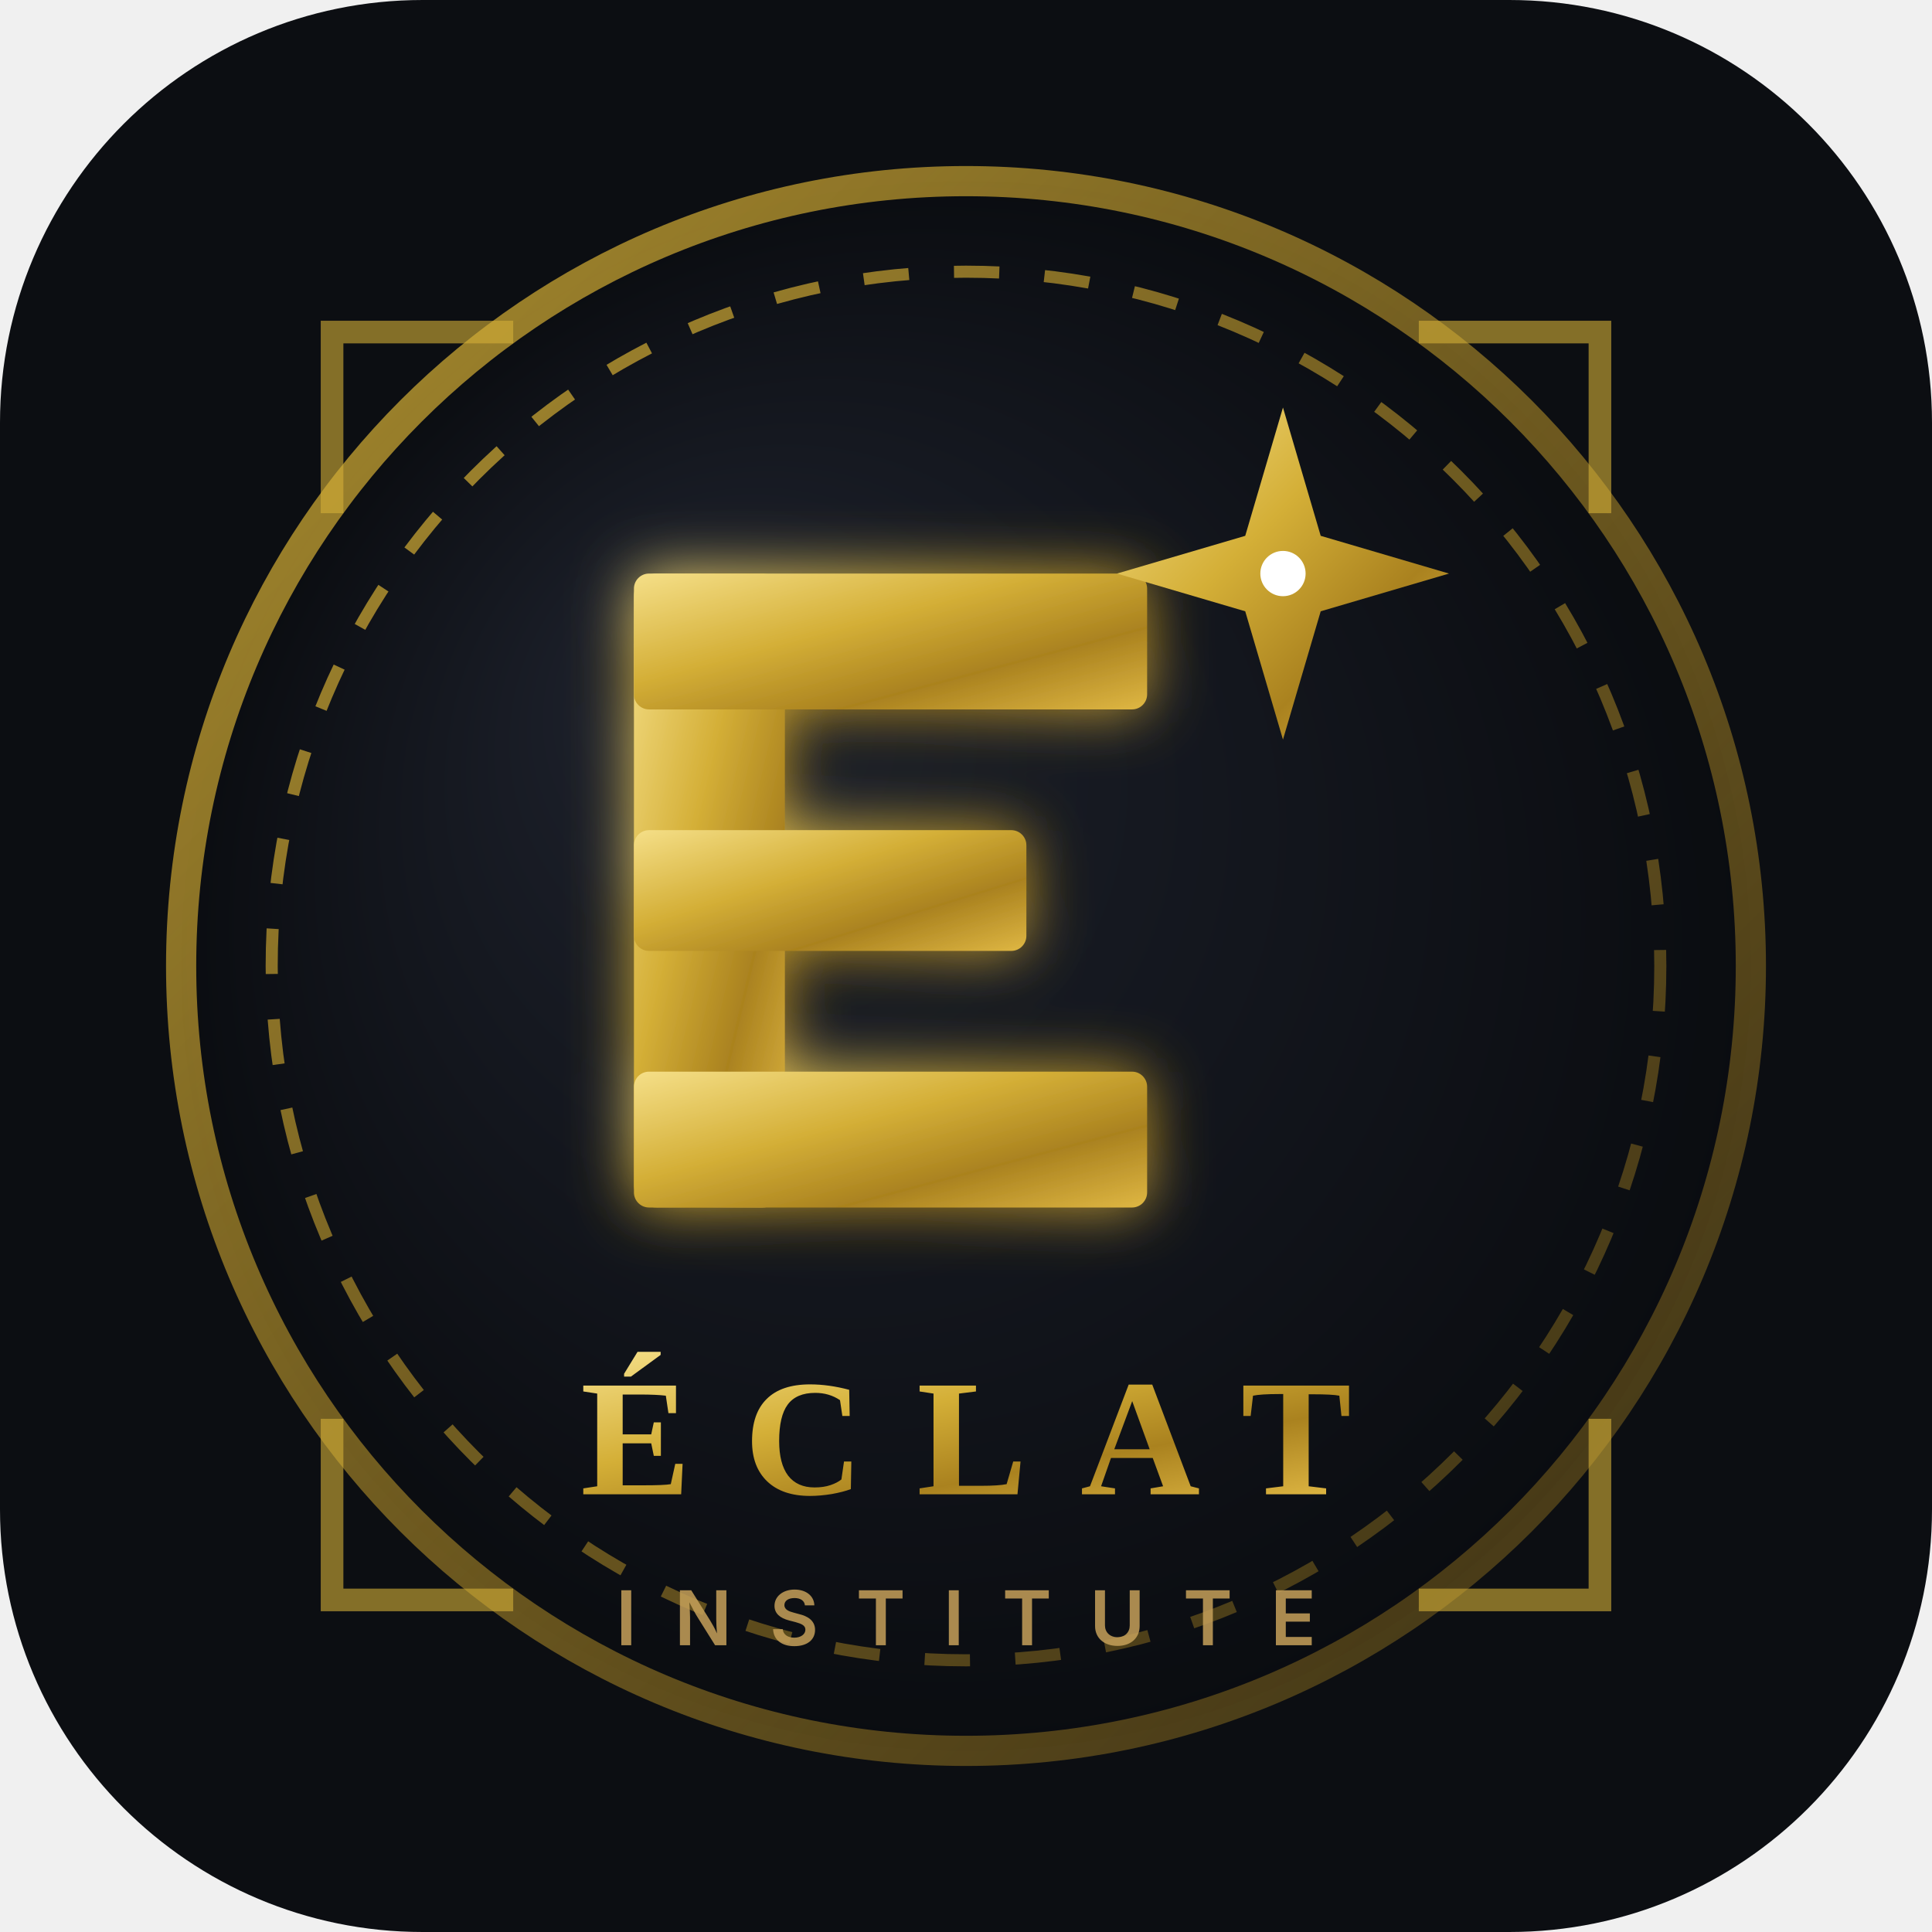
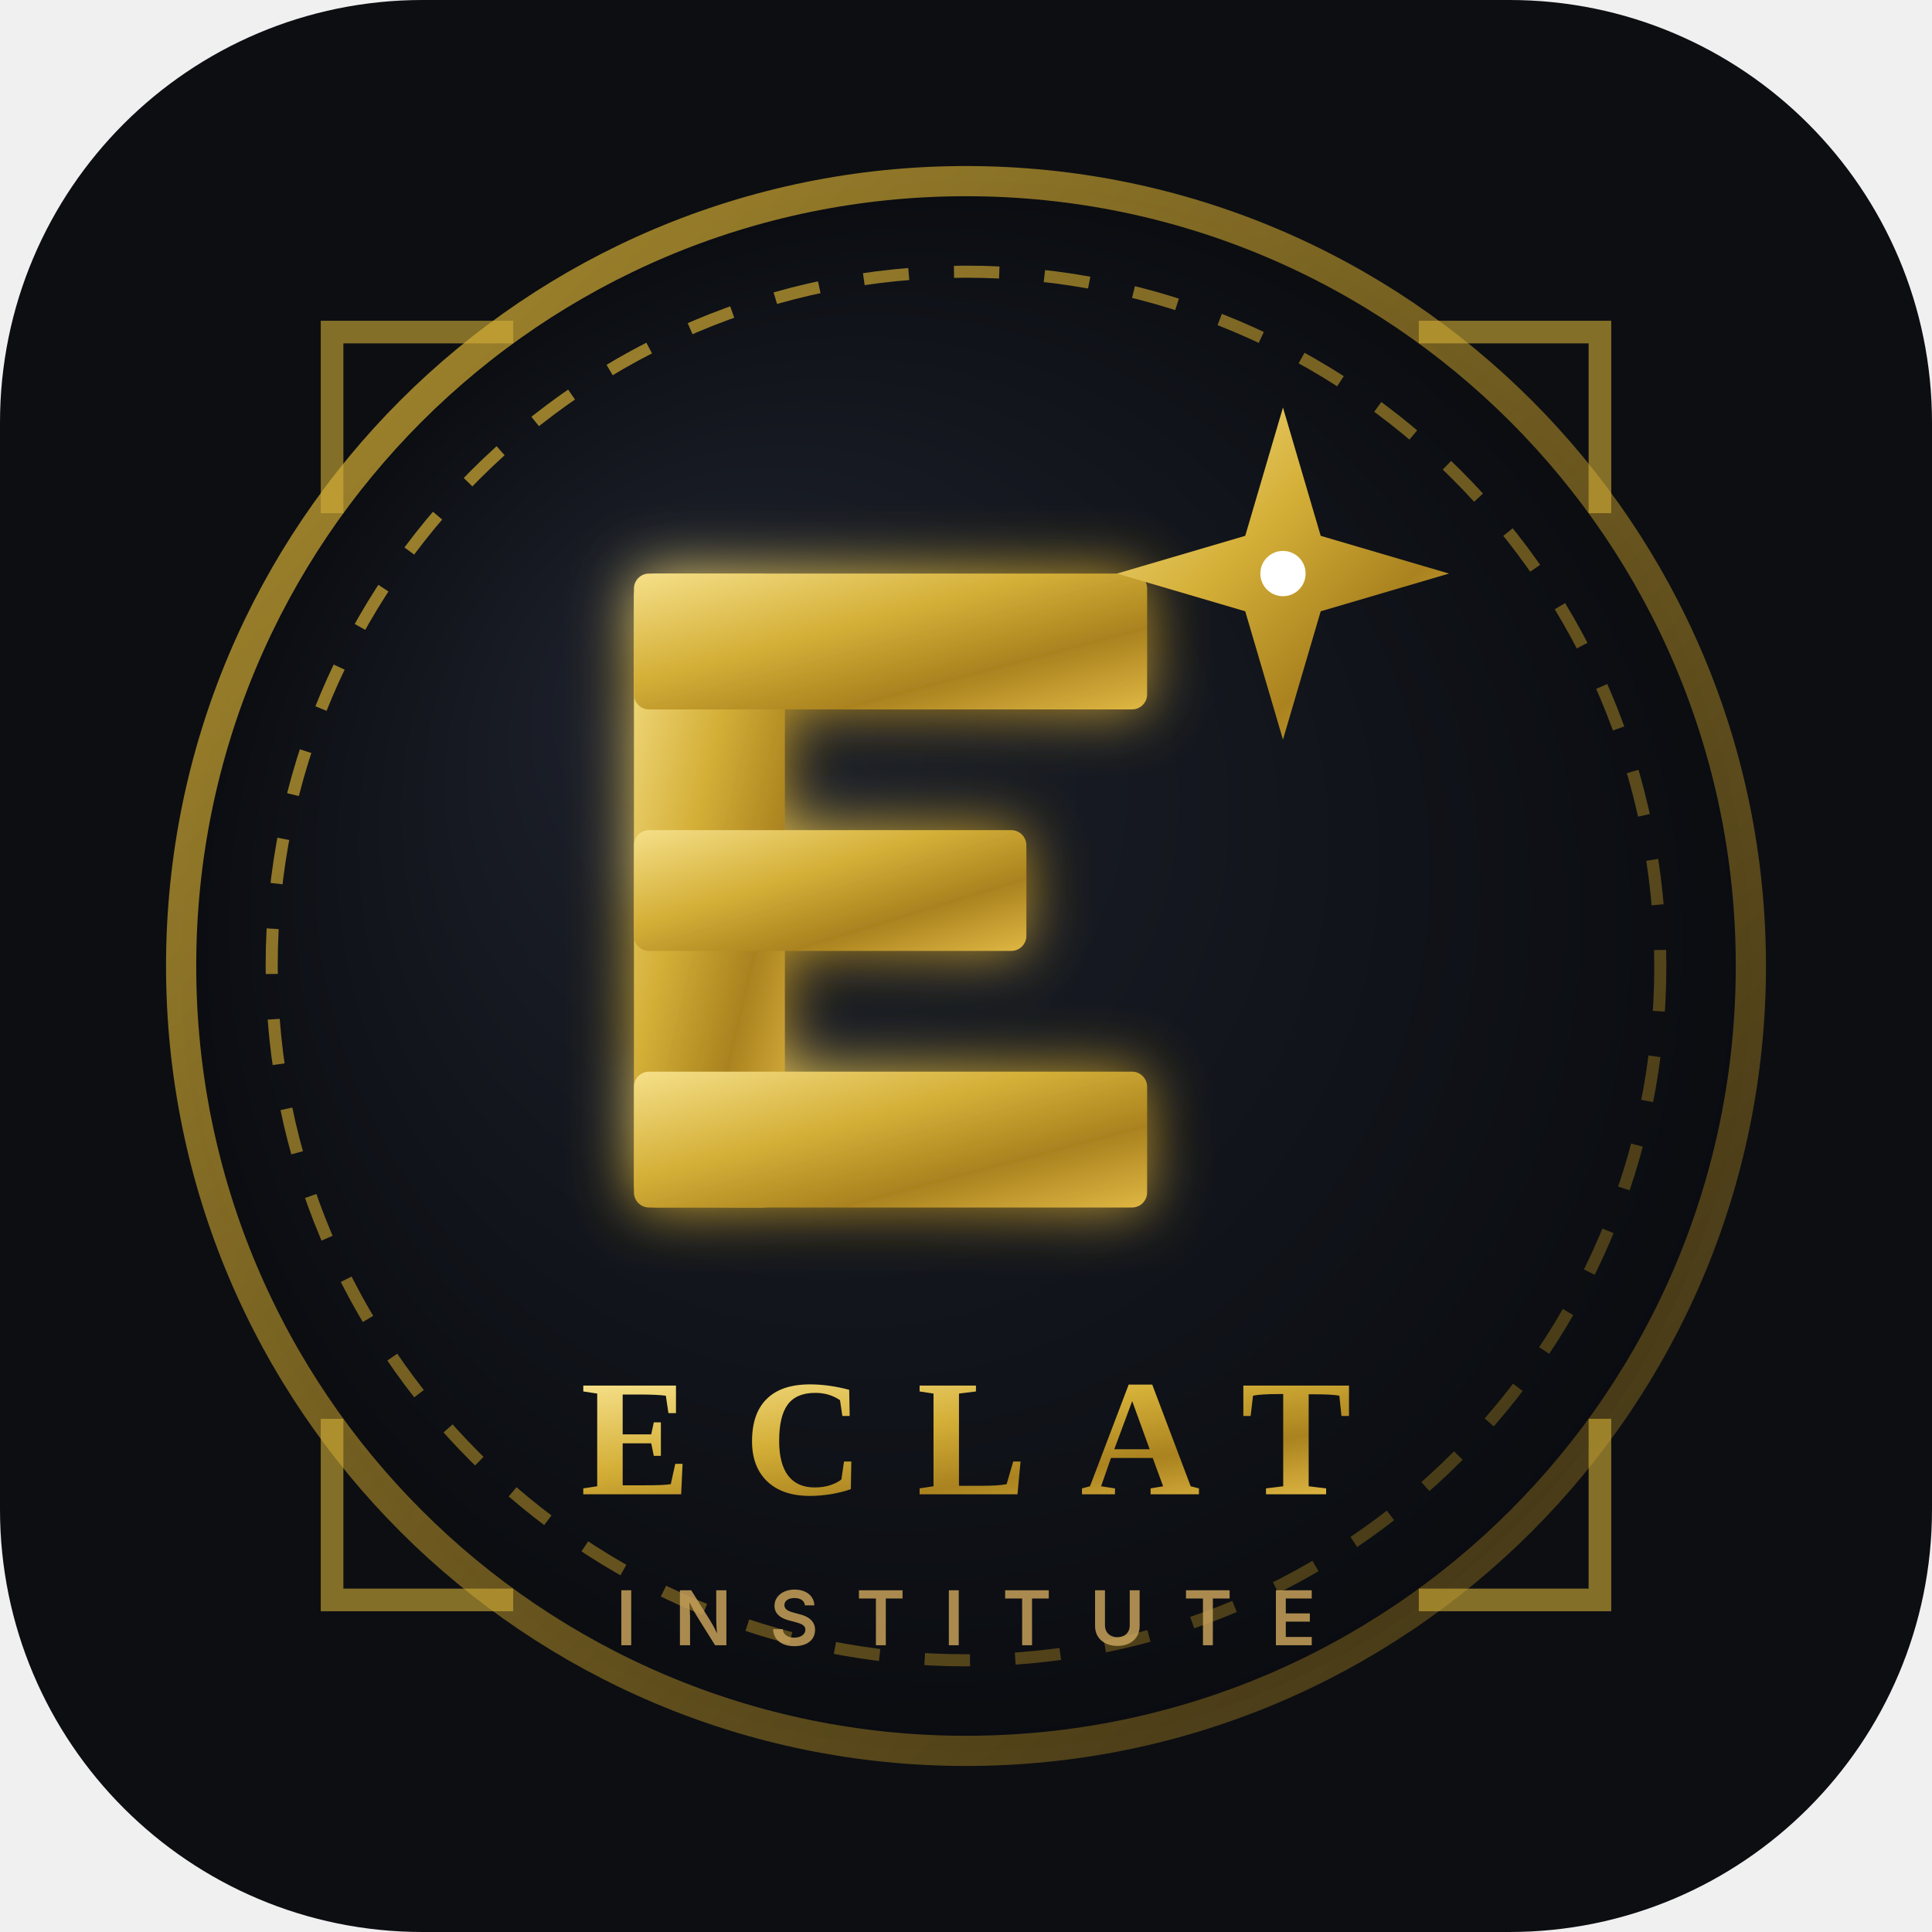
<svg xmlns="http://www.w3.org/2000/svg" viewBox="0 0 128 128" width="100%" height="100%">
  <defs>
    <radialGradient id="bgGrad" cx="50%" cy="50%" r="50%" fx="30%" fy="30%">
      <stop offset="0%" stop-color="#1e222d" />
      <stop offset="100%" stop-color="#0a0c10" />
    </radialGradient>
    <linearGradient id="goldGrad" x1="0%" y1="0%" x2="100%" y2="100%">
      <stop offset="0%" stop-color="#f5df88" />
      <stop offset="40%" stop-color="#d4af37" />
      <stop offset="70%" stop-color="#aa821f" />
      <stop offset="100%" stop-color="#dfb743" />
    </linearGradient>
    <linearGradient id="goldStroke" x1="0%" y1="0%" x2="100%" y2="100%">
      <stop offset="0%" stop-color="#d4af37" stop-opacity="0.8" />
      <stop offset="100%" stop-color="#aa821f" stop-opacity="0.3" />
    </linearGradient>
    <filter id="glow" x="-20%" y="-20%" width="140%" height="140%">
      <feGaussianBlur stdDeviation="2" result="blur" />
      <feComposite in="SourceGraphic" in2="blur" operator="over" />
    </filter>
  </defs>
  <rect width="128" height="128" rx="28" fill="#0c0e12" />
  <circle cx="64" cy="64" r="52" fill="url(#bgGrad)" stroke="url(#goldStroke)" stroke-width="2" />
  <circle cx="64" cy="64" r="46" fill="none" stroke="url(#goldStroke)" stroke-width="0.8" stroke-dasharray="3 3" />
  <path d="M 22 34 L 22 22 L 34 22" fill="none" stroke="#d4af37" stroke-width="1.5" opacity="0.6" />
  <path d="M 106 34 L 106 22 L 94 22" fill="none" stroke="#d4af37" stroke-width="1.5" opacity="0.6" />
  <path d="M 22 94 L 22 106 L 34 106" fill="none" stroke="#d4af37" stroke-width="1.5" opacity="0.6" />
  <path d="M 106 94 L 106 106 L 94 106" fill="none" stroke="#d4af37" stroke-width="1.5" opacity="0.6" />
  <g fill="url(#goldGrad)" filter="url(#glow)">
    <rect x="42" y="38" width="10" height="42" rx="1.5" />
    <rect x="42" y="38" width="34" height="9" rx="1" />
    <rect x="42" y="55" width="26" height="8" rx="1" />
    <rect x="42" y="71" width="34" height="9" rx="1" />
  </g>
  <g transform="translate(85, 38)" fill="url(#goldGrad)">
    <path d="M 0 -11 L 2.5 -2.5 L 11 0 L 2.5 2.5 L 0 11 L -2.5 2.5 L -11 0 L -2.5 -2.5 Z" />
    <circle cx="0" cy="0" r="1.5" fill="#fff" />
  </g>
-   <text x="64" y="99" font-family="'Cinzel', 'Georgia', 'Times New Roman', serif" font-size="11" font-weight="700" fill="url(#goldGrad)" text-anchor="middle" letter-spacing="3.5">ÉCLAT</text>
+   <text x="64" y="99" font-family="'Cinzel', 'Georgia', 'Times New Roman', serif" font-size="11" font-weight="700" fill="url(#goldGrad)" text-anchor="middle" letter-spacing="3.5">ECLAT</text>
  <text x="64" y="109" font-family="'Inter', system-ui, sans-serif" font-size="5" font-weight="600" fill="#c5a059" text-anchor="middle" letter-spacing="2.5" opacity="0.85">INSTITUTE</text>
</svg>
